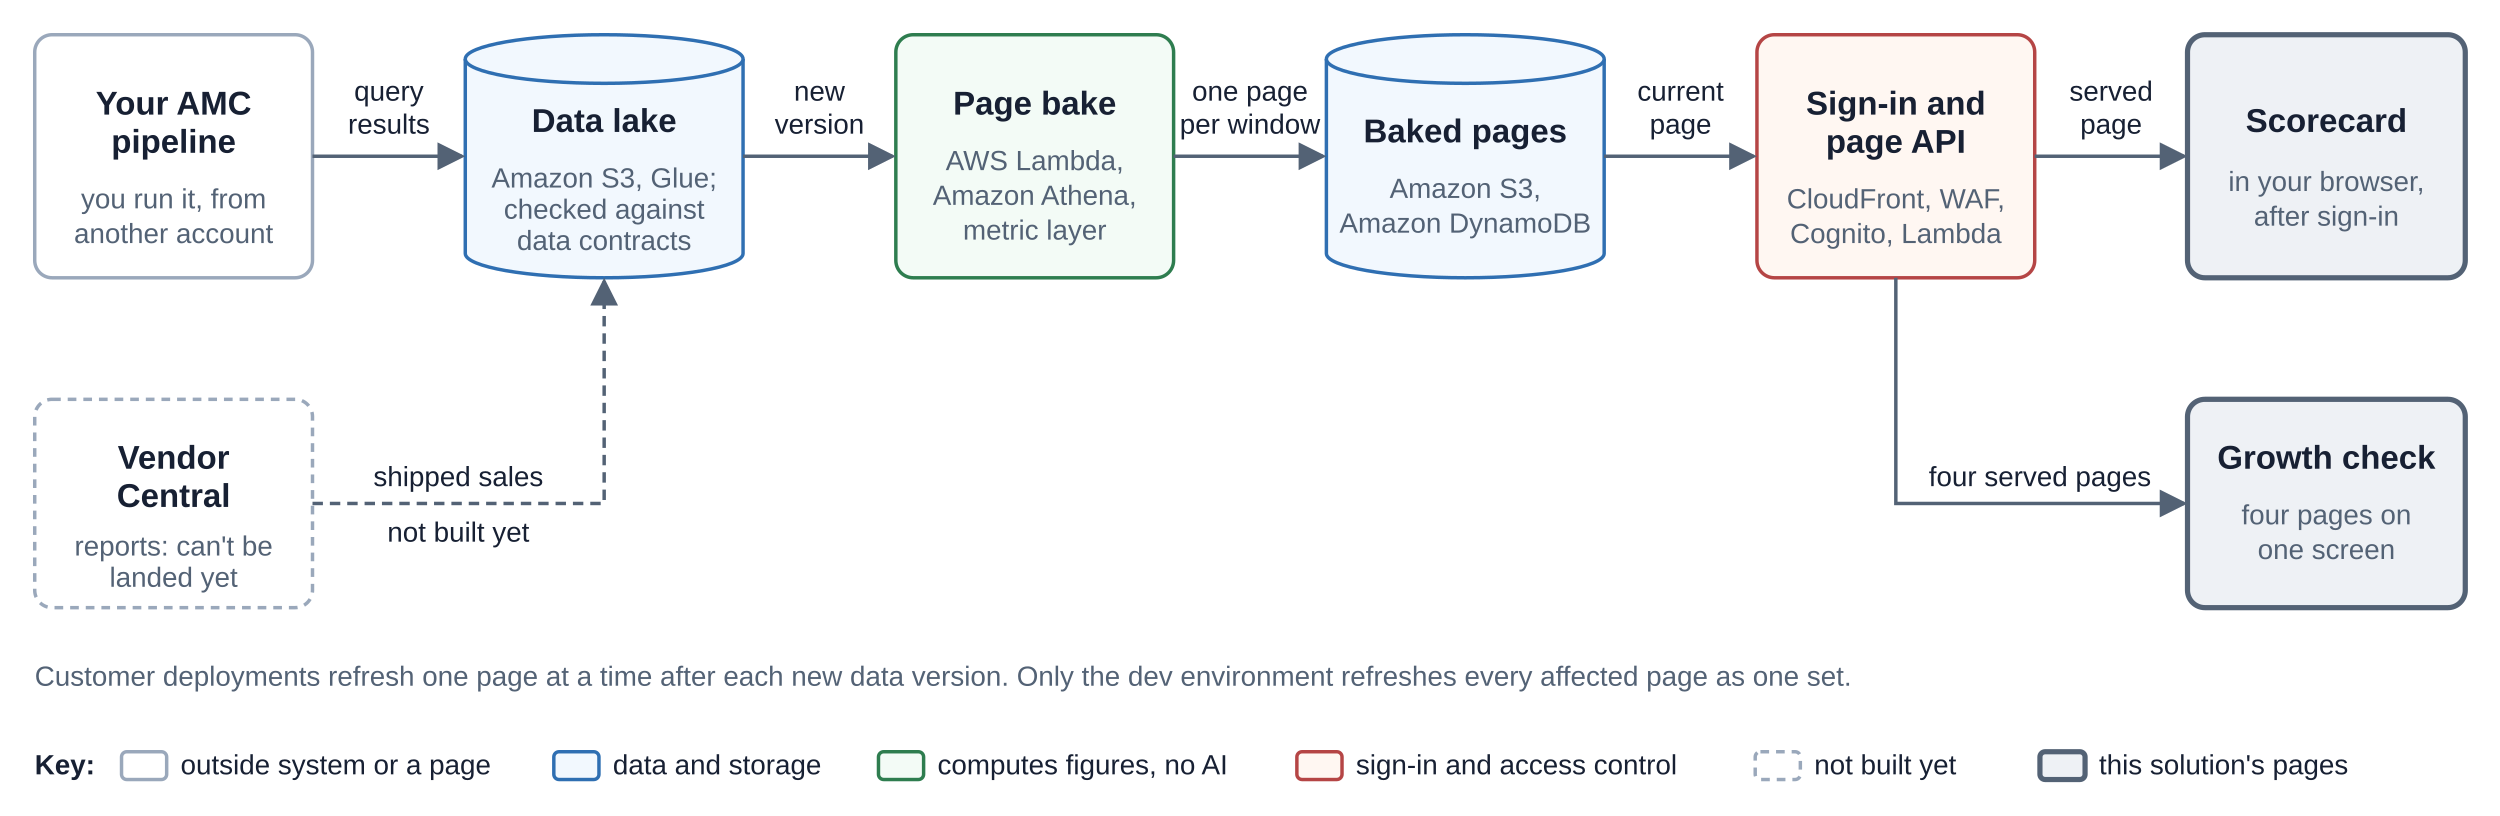
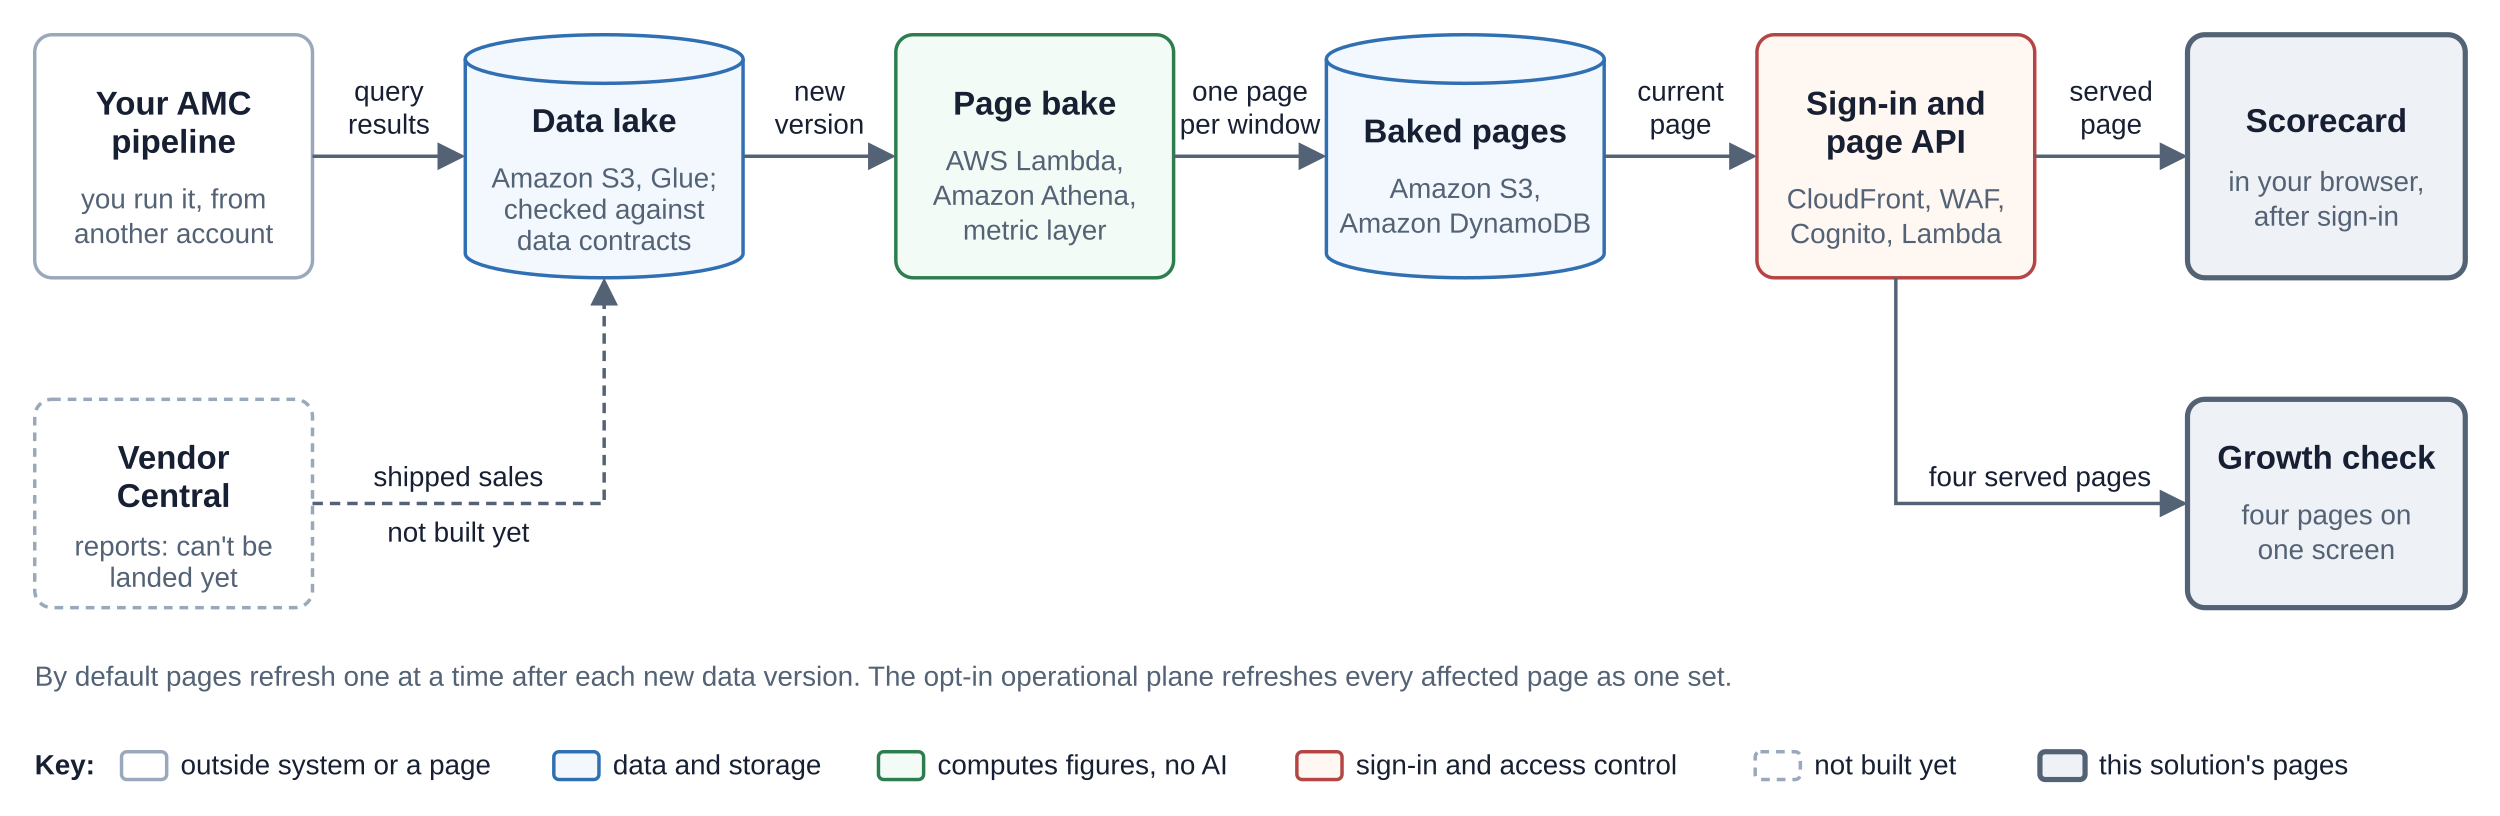
<svg xmlns="http://www.w3.org/2000/svg" viewBox="0 130 1440 470" role="img" focusable="false" aria-labelledby="perf-flow-title perf-flow-desc">
  <defs>
    <marker id="perf-flow-arrow" markerWidth="8" markerHeight="8" refX="7" refY="4" orient="auto">
      <path d="M0 0 L8 4 L0 8 Z" fill="#536275" />
    </marker>
  </defs>
  <rect x="0" y="130" width="1440" height="470" fill="#ffffff" />
  <g stroke-width="2">
    <rect x="20" y="150" width="160" height="140" rx="10" fill="#ffffff" stroke="#9aa8bb" />
    <path d="M268 164 V276 A80 14 0 0 0 428 276 V164" fill="#f2f8fe" stroke="#2f6fb2" />
    <ellipse cx="348" cy="164" rx="80" ry="14" fill="#f2f8fe" stroke="#2f6fb2" />
    <rect x="516" y="150" width="160" height="140" rx="10" fill="#f3fbf6" stroke="#2e7d4f" />
    <path d="M764 164 V276 A80 14 0 0 0 924 276 V164" fill="#f2f8fe" stroke="#2f6fb2" />
    <ellipse cx="844" cy="164" rx="80" ry="14" fill="#f2f8fe" stroke="#2f6fb2" />
    <rect x="1012" y="150" width="160" height="140" rx="10" fill="#fff7f2" stroke="#b54545" />
    <rect x="1260" y="150" width="160" height="140" rx="10" fill="#eef1f5" stroke="#536275" stroke-width="3" />
    <rect x="20" y="360" width="160" height="120" rx="10" fill="#ffffff" stroke="#9aa8bb" stroke-dasharray="5 4" />
    <rect x="1260" y="360" width="160" height="120" rx="10" fill="#eef1f5" stroke="#536275" stroke-width="3" />
  </g>
  <g fill="none" stroke="#536275" stroke-width="2" marker-end="url(#perf-flow-arrow)">
    <line x1="180" y1="220" x2="266" y2="220" />
    <line x1="428" y1="220" x2="514" y2="220" />
    <line x1="676" y1="220" x2="762" y2="220" />
    <line x1="924" y1="220" x2="1010" y2="220" />
    <line x1="1172" y1="220" x2="1258" y2="220" />
    <path d="M1092 290 V420 H1258" />
  </g>
  <g fill="none" stroke="#536275" stroke-width="2" stroke-dasharray="6 4" marker-end="url(#perf-flow-arrow)">
    <path d="M180 420 H348 V292" />
  </g>
  <g font-family="Arial, sans-serif" fill="#172033" text-anchor="middle">
    <g font-size="19" font-weight="bold">
      <text x="100" y="196">Your AMC</text>
      <text x="100" y="218">pipeline</text>
      <text x="348" y="206">Data lake</text>
      <text x="596" y="196">Page bake</text>
      <text x="844" y="212">Baked pages</text>
      <text x="1092" y="196">Sign-in and</text>
      <text x="1092" y="218">page API</text>
      <text x="1340" y="206">Scorecard</text>
      <text x="100" y="400">Vendor</text>
      <text x="100" y="422">Central</text>
      <text x="1340" y="400">Growth check</text>
    </g>
    <g font-size="16" fill="#536275">
      <text x="100" y="250">you run it, from</text>
      <text x="100" y="270">another account</text>
      <text x="348" y="238">Amazon S3, Glue;</text>
      <text x="348" y="256">checked against</text>
      <text x="348" y="274">data contracts</text>
      <text x="596" y="228">AWS Lambda,</text>
      <text x="596" y="248">Amazon Athena,</text>
      <text x="596" y="268">metric layer</text>
      <text x="844" y="244">Amazon S3,</text>
      <text x="844" y="264">Amazon DynamoDB</text>
      <text x="1092" y="250">CloudFront, WAF,</text>
      <text x="1092" y="270">Cognito, Lambda</text>
      <text x="1340" y="240">in your browser,</text>
      <text x="1340" y="260">after sign-in</text>
      <text x="100" y="450">reports: can't be</text>
      <text x="100" y="468">landed yet</text>
      <text x="1340" y="432">four pages on</text>
      <text x="1340" y="452">one screen</text>
    </g>
    <g font-size="16">
      <text x="224" y="188">query</text>
      <text x="224" y="207">results</text>
      <text x="472" y="188">new</text>
      <text x="472" y="207">version</text>
      <text x="720" y="188">one page</text>
      <text x="720" y="207">per window</text>
      <text x="968" y="188">current</text>
      <text x="968" y="207">page</text>
      <text x="1216" y="188">served</text>
      <text x="1216" y="207">page</text>
      <text x="264" y="410">shipped sales</text>
      <text x="264" y="442">not built yet</text>
      <text x="1175" y="410">four served pages</text>
    </g>
-     <text x="20" y="525" font-size="16" fill="#536275" text-anchor="start">Customer deployments refresh one page at a time after each new data version. Only the dev environment refreshes every affected page as one set.</text>
+     <text x="20" y="525" font-size="16" fill="#536275" text-anchor="start">By default pages refresh one at a time after each new data version. The opt-in operational plane refreshes every affected page as one set.</text>
  </g>
  <g font-family="Arial, sans-serif" font-size="16" fill="#172033" stroke-width="2">
    <text x="20" y="576" font-weight="bold">Key:</text>
    <rect x="70" y="563" width="26" height="16" rx="3" fill="#ffffff" stroke="#9aa8bb" />
    <text x="104" y="576">outside system or a page</text>
    <rect x="319" y="563" width="26" height="16" rx="3" fill="#f2f8fe" stroke="#2f6fb2" />
    <text x="353" y="576">data and storage</text>
    <rect x="506" y="563" width="26" height="16" rx="3" fill="#f3fbf6" stroke="#2e7d4f" />
    <text x="540" y="576">computes figures, no AI</text>
    <rect x="747" y="563" width="26" height="16" rx="3" fill="#fff7f2" stroke="#b54545" />
    <text x="781" y="576">sign-in and access control</text>
    <rect x="1011" y="563" width="26" height="16" rx="3" fill="#ffffff" stroke="#9aa8bb" stroke-dasharray="5 4" />
    <text x="1045" y="576">not built yet</text>
    <rect x="1175" y="563" width="26" height="16" rx="3" fill="#eef1f5" stroke="#536275" stroke-width="3" />
    <text x="1209" y="576">this solution's pages</text>
  </g>
</svg>
